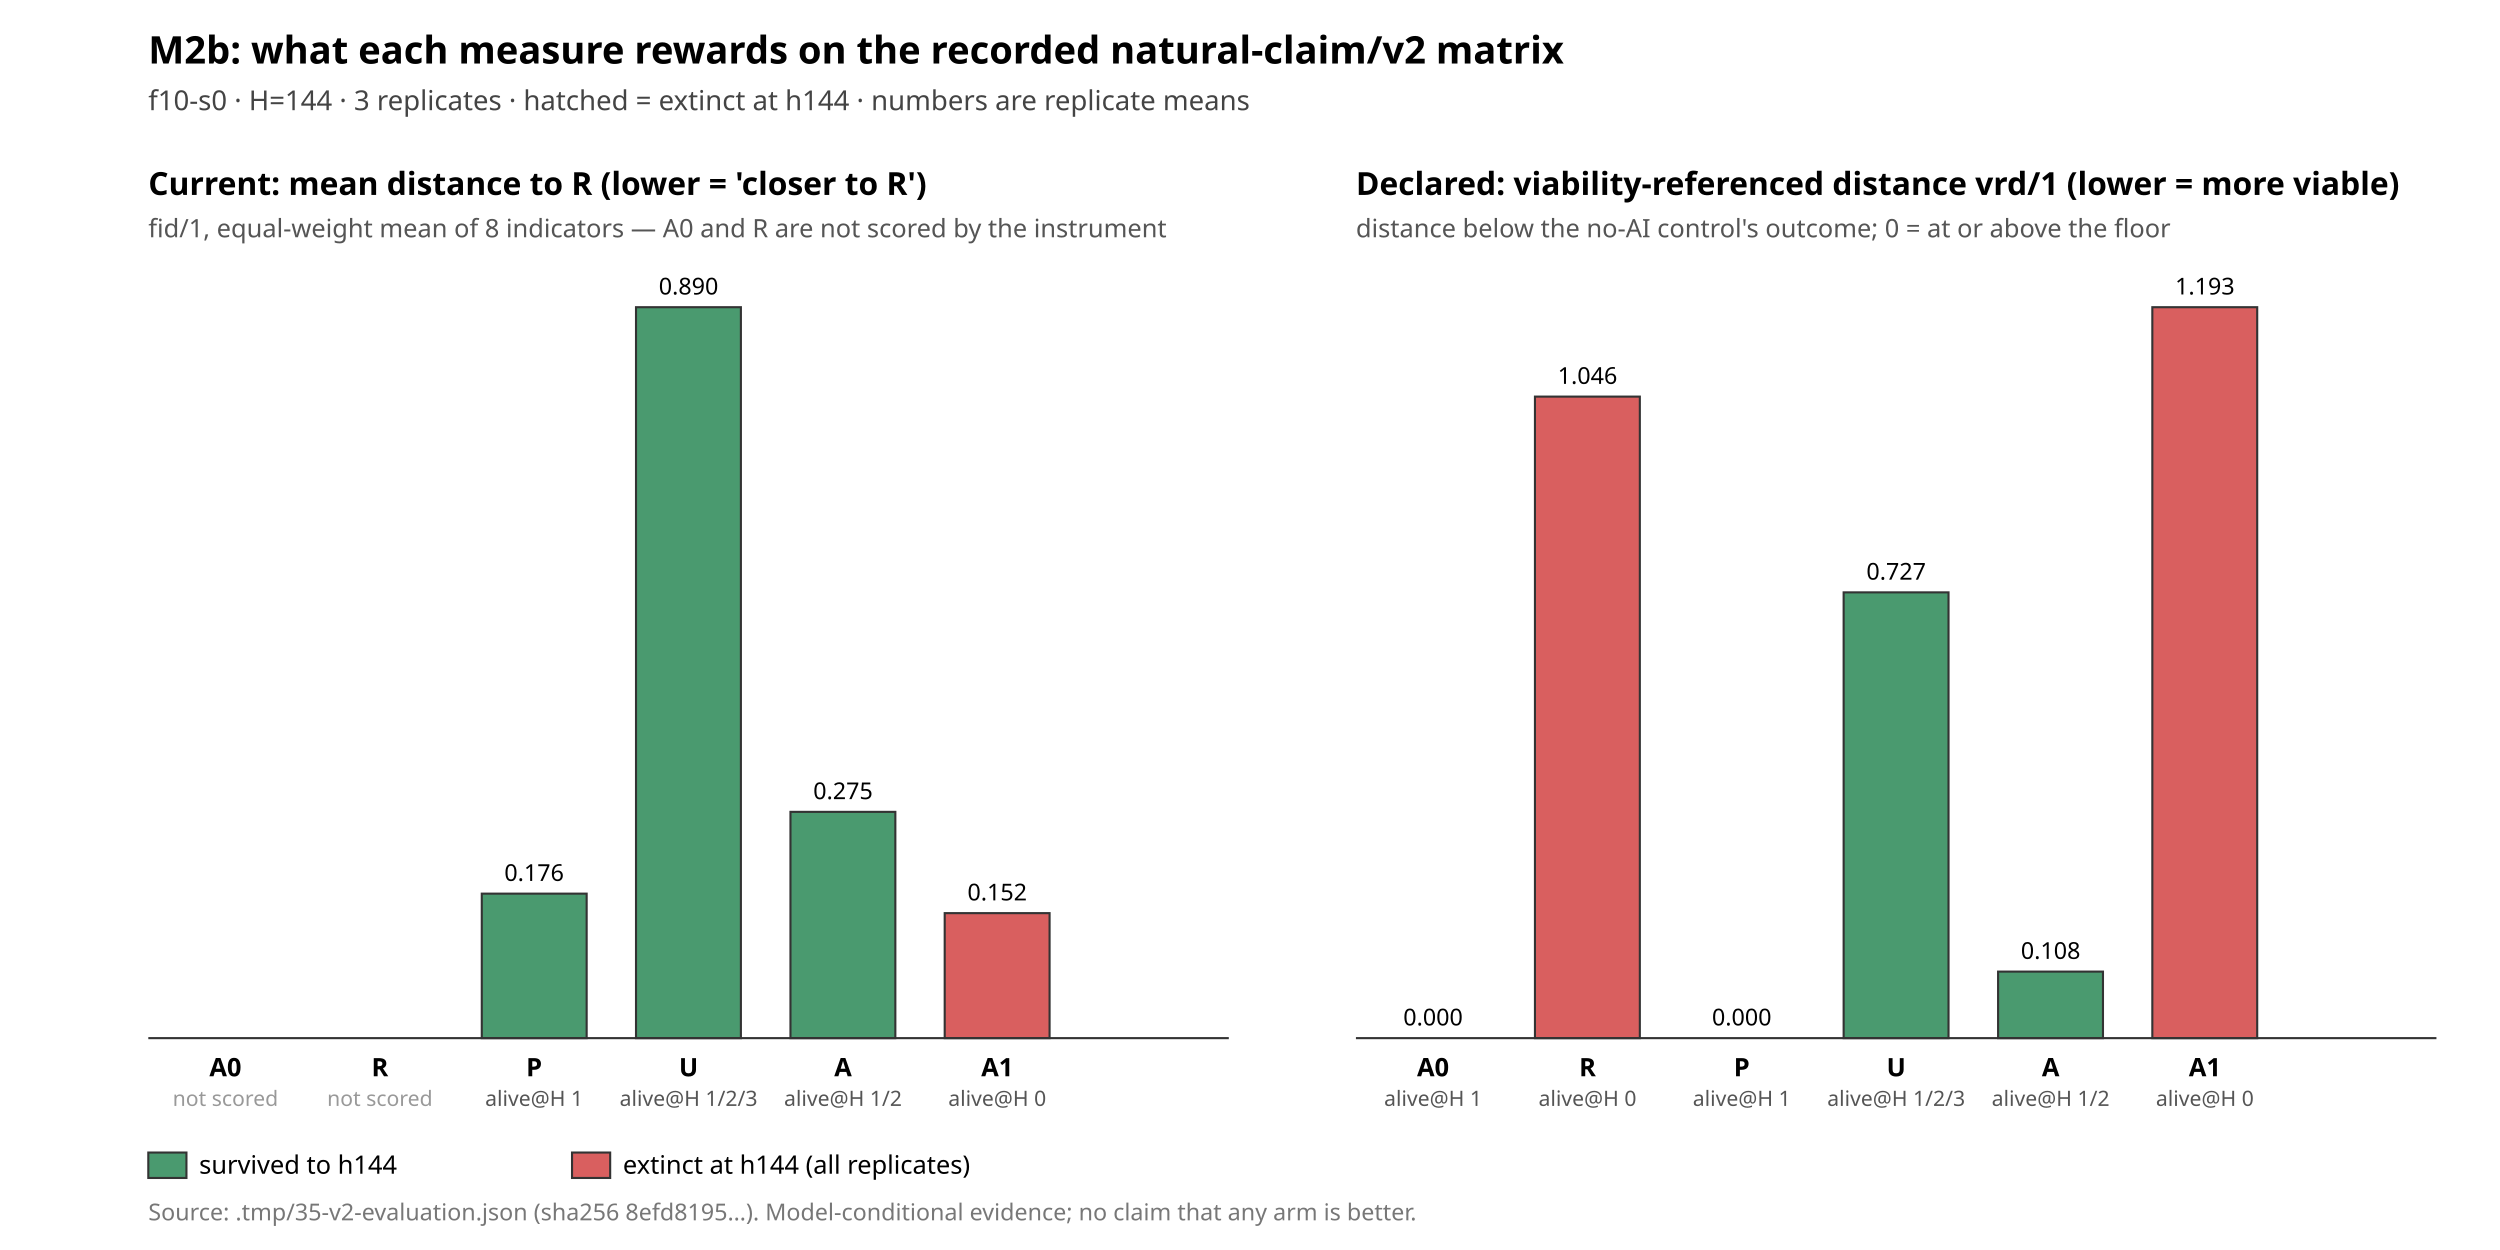
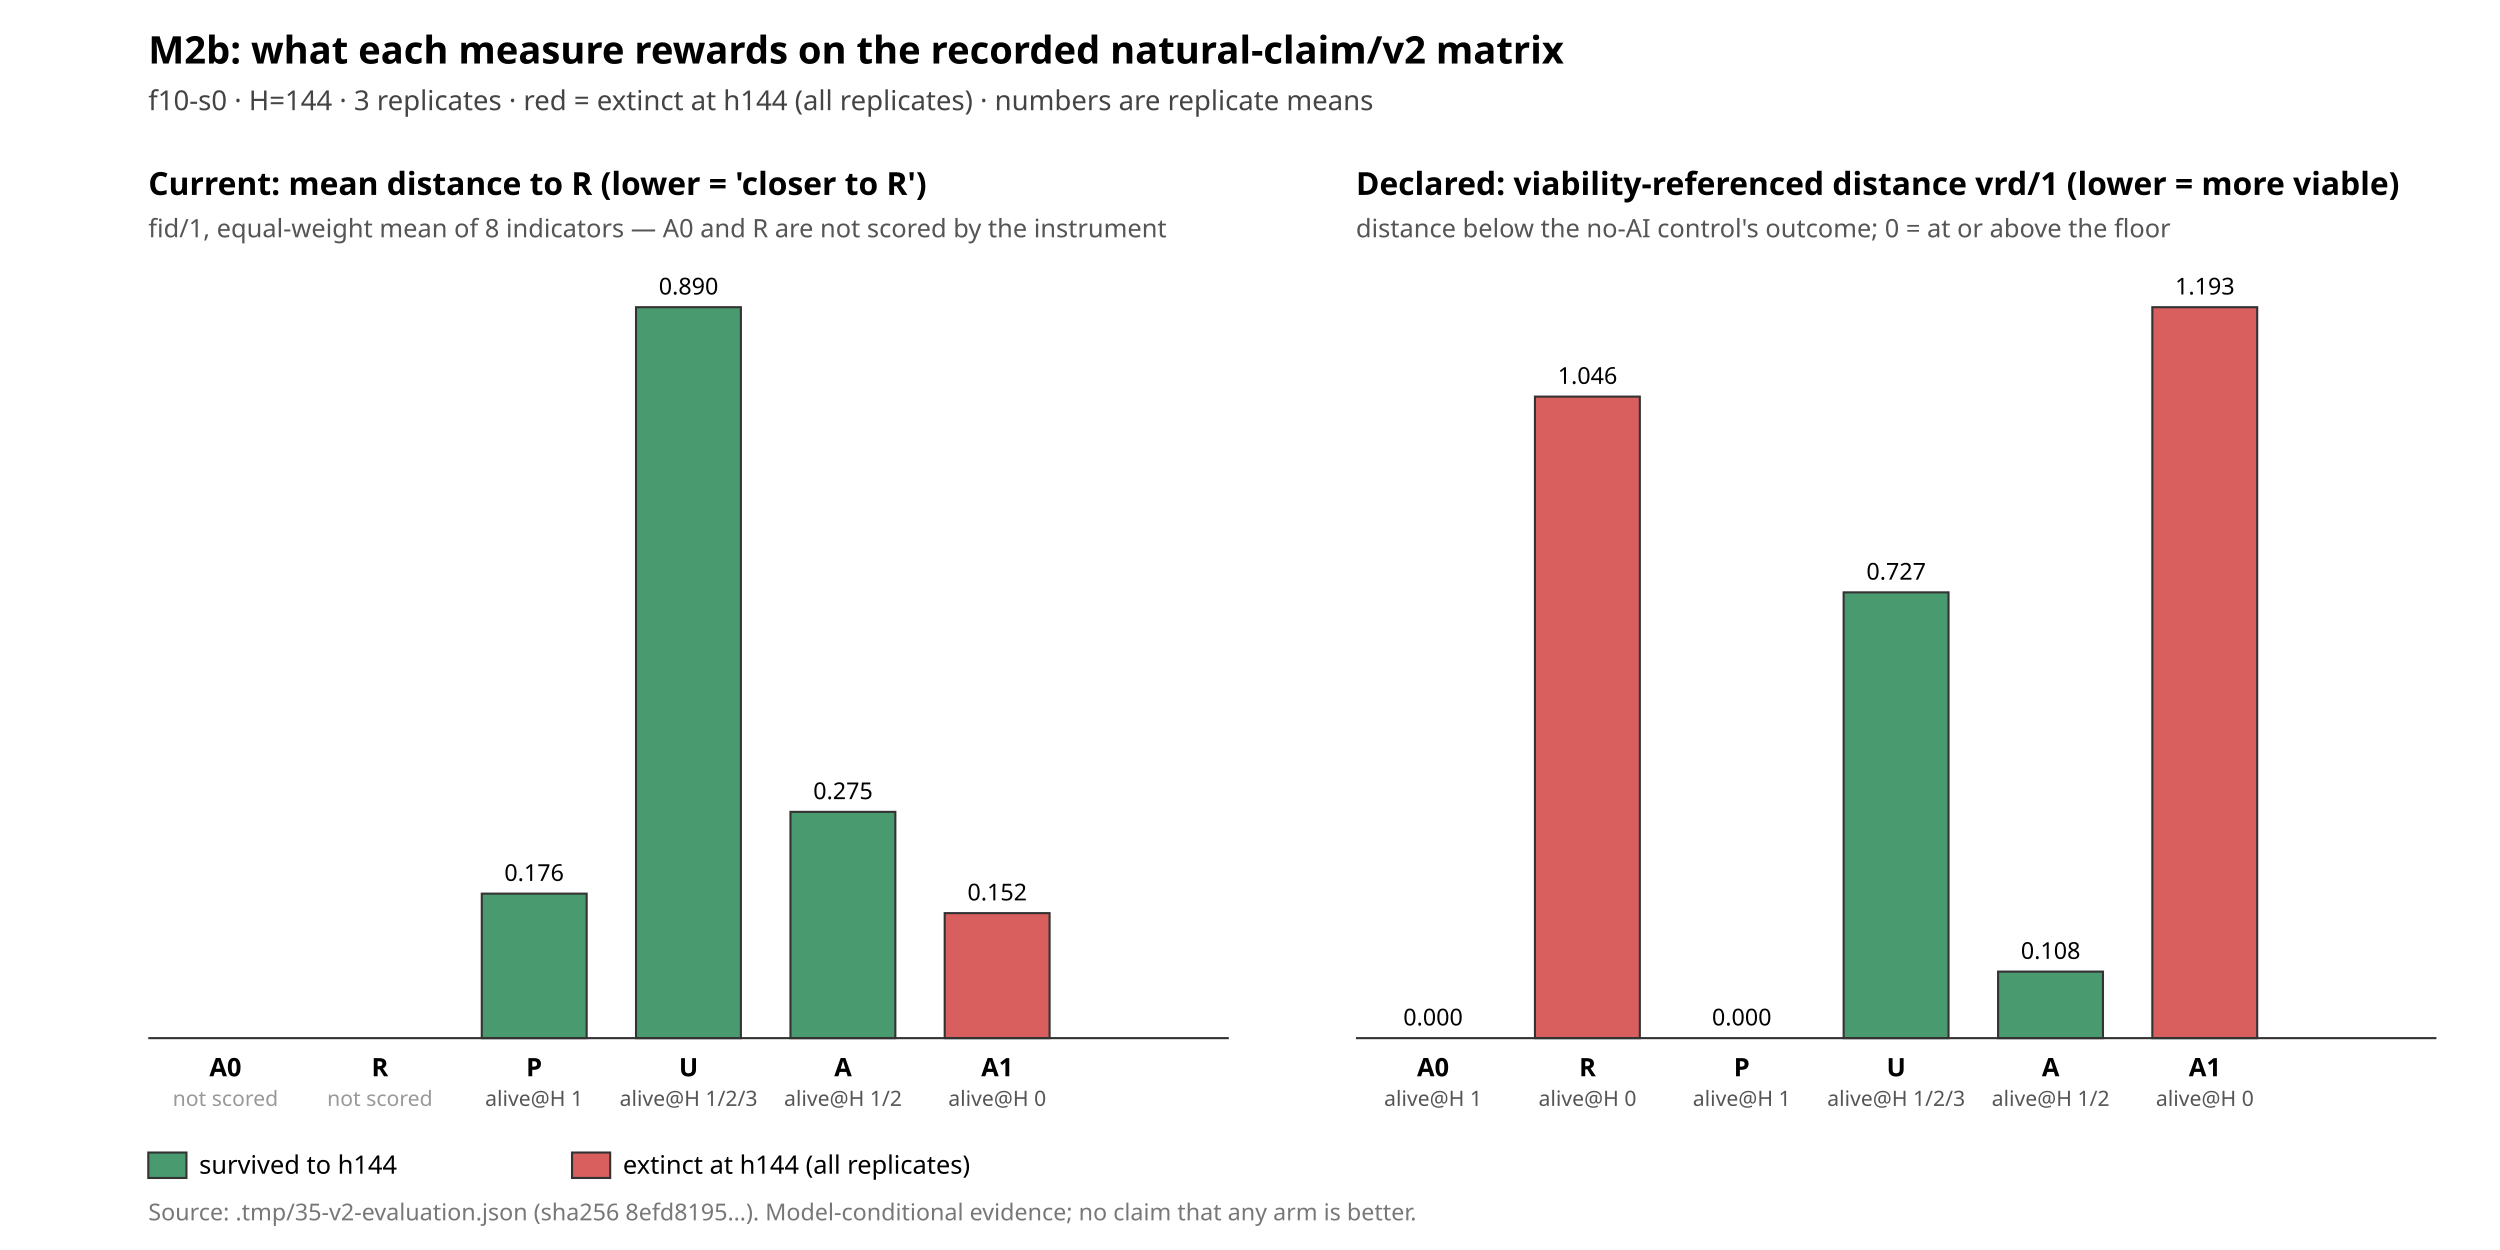
<svg xmlns="http://www.w3.org/2000/svg" width="1180" height="590" viewBox="0 0 1180 590">
  <rect width="100%" height="100%" fill="#ffffff" />
  <text x="70" y="30" font-family="sans-serif" font-size="18" font-weight="bold">M2b: what each measure rewards on the recorded natural-claim/v2 matrix</text>
-   <text x="70" y="52" font-family="sans-serif" font-size="13" fill="#444">f10-s0 · H=144 · 3 replicates · hatched = extinct at h144 · numbers are replicate means</text>
+   <text x="70" y="52" font-family="sans-serif" font-size="13" fill="#444">f10-s0 · H=144 · 3 replicates · red = extinct at h144 (all replicates) · numbers are replicate means</text>
  <text x="70.0" y="92" font-family="sans-serif" font-size="15" font-weight="bold">Current: mean distance to R  (lower = 'closer to R')</text>
  <text x="70.0" y="112" font-family="sans-serif" font-size="12" fill="#555">fid/1, equal-weight mean of 8 indicators — A0 and R are not scored by the instrument</text>
  <text x="106.4" y="508.0" font-family="sans-serif" font-size="12" text-anchor="middle" font-weight="bold">A0</text>
  <text x="106.4" y="522.0" font-family="sans-serif" font-size="10" text-anchor="middle" fill="#999">not scored</text>
  <text x="179.3" y="508.0" font-family="sans-serif" font-size="12" text-anchor="middle" font-weight="bold">R</text>
  <text x="179.3" y="522.0" font-family="sans-serif" font-size="10" text-anchor="middle" fill="#999">not scored</text>
  <rect x="227.4" y="421.8" width="49.5" height="68.2" fill="#4a9a6f" stroke="#333" stroke-width="1" />
  <text x="252.1" y="415.8" font-family="sans-serif" font-size="11" text-anchor="middle">0.176</text>
  <text x="252.1" y="508.0" font-family="sans-serif" font-size="12" text-anchor="middle" font-weight="bold">P</text>
  <text x="252.1" y="522.0" font-family="sans-serif" font-size="10" text-anchor="middle" fill="#555">alive@H 1</text>
  <rect x="300.2" y="145.0" width="49.5" height="345.0" fill="#4a9a6f" stroke="#333" stroke-width="1" />
  <text x="325.0" y="139.0" font-family="sans-serif" font-size="11" text-anchor="middle">0.890</text>
  <text x="325.0" y="508.0" font-family="sans-serif" font-size="12" text-anchor="middle" font-weight="bold">U</text>
  <text x="325.0" y="522.0" font-family="sans-serif" font-size="10" text-anchor="middle" fill="#555">alive@H 1/2/3</text>
  <rect x="373.1" y="383.2" width="49.5" height="106.8" fill="#4a9a6f" stroke="#333" stroke-width="1" />
  <text x="397.9" y="377.2" font-family="sans-serif" font-size="11" text-anchor="middle">0.275</text>
  <text x="397.9" y="508.0" font-family="sans-serif" font-size="12" text-anchor="middle" font-weight="bold">A</text>
  <text x="397.9" y="522.0" font-family="sans-serif" font-size="10" text-anchor="middle" fill="#555">alive@H 1/2</text>
  <rect x="445.9" y="431.0" width="49.5" height="59.0" fill="#d95f5f" stroke="#333" stroke-width="1" />
  <text x="470.7" y="425.0" font-family="sans-serif" font-size="11" text-anchor="middle">0.152</text>
  <text x="470.7" y="508.0" font-family="sans-serif" font-size="12" text-anchor="middle" font-weight="bold">A1</text>
  <text x="470.7" y="522.0" font-family="sans-serif" font-size="10" text-anchor="middle" fill="#555">alive@H 0</text>
  <line x1="70.0" y1="490.0" x2="580.0" y2="490.0" stroke="#333" />
  <text x="640.0" y="92" font-family="sans-serif" font-size="15" font-weight="bold">Declared: viability-referenced distance vrd/1  (lower = more viable)</text>
  <text x="640.0" y="112" font-family="sans-serif" font-size="12" fill="#555">distance below the no-AI control's outcome; 0 = at or above the floor</text>
  <rect x="651.7" y="490.0" width="49.5" height="0.0" fill="#4a9a6f" stroke="#333" stroke-width="1" />
  <text x="676.4" y="484.0" font-family="sans-serif" font-size="11" text-anchor="middle">0.000</text>
  <text x="676.4" y="508.0" font-family="sans-serif" font-size="12" text-anchor="middle" font-weight="bold">A0</text>
  <text x="676.4" y="522.0" font-family="sans-serif" font-size="10" text-anchor="middle" fill="#555">alive@H 1</text>
  <rect x="724.5" y="187.2" width="49.5" height="302.8" fill="#d95f5f" stroke="#333" stroke-width="1" />
  <text x="749.3" y="181.2" font-family="sans-serif" font-size="11" text-anchor="middle">1.046</text>
  <text x="749.3" y="508.0" font-family="sans-serif" font-size="12" text-anchor="middle" font-weight="bold">R</text>
  <text x="749.3" y="522.0" font-family="sans-serif" font-size="10" text-anchor="middle" fill="#555">alive@H 0</text>
  <rect x="797.4" y="490.0" width="49.5" height="0.0" fill="#4a9a6f" stroke="#333" stroke-width="1" />
  <text x="822.1" y="484.0" font-family="sans-serif" font-size="11" text-anchor="middle">0.000</text>
  <text x="822.1" y="508.0" font-family="sans-serif" font-size="12" text-anchor="middle" font-weight="bold">P</text>
  <text x="822.1" y="522.0" font-family="sans-serif" font-size="10" text-anchor="middle" fill="#555">alive@H 1</text>
  <rect x="870.2" y="279.6" width="49.5" height="210.4" fill="#4a9a6f" stroke="#333" stroke-width="1" />
  <text x="895.0" y="273.6" font-family="sans-serif" font-size="11" text-anchor="middle">0.727</text>
  <text x="895.0" y="508.0" font-family="sans-serif" font-size="12" text-anchor="middle" font-weight="bold">U</text>
  <text x="895.0" y="522.0" font-family="sans-serif" font-size="10" text-anchor="middle" fill="#555">alive@H 1/2/3</text>
  <rect x="943.1" y="458.6" width="49.5" height="31.4" fill="#4a9a6f" stroke="#333" stroke-width="1" />
  <text x="967.9" y="452.6" font-family="sans-serif" font-size="11" text-anchor="middle">0.108</text>
  <text x="967.9" y="508.0" font-family="sans-serif" font-size="12" text-anchor="middle" font-weight="bold">A</text>
  <text x="967.9" y="522.0" font-family="sans-serif" font-size="10" text-anchor="middle" fill="#555">alive@H 1/2</text>
  <rect x="1015.9" y="145.0" width="49.5" height="345.0" fill="#d95f5f" stroke="#333" stroke-width="1" />
  <text x="1040.7" y="139.0" font-family="sans-serif" font-size="11" text-anchor="middle">1.193</text>
  <text x="1040.7" y="508.0" font-family="sans-serif" font-size="12" text-anchor="middle" font-weight="bold">A1</text>
  <text x="1040.7" y="522.0" font-family="sans-serif" font-size="10" text-anchor="middle" fill="#555">alive@H 0</text>
  <line x1="640.0" y1="490.0" x2="1150.0" y2="490.0" stroke="#333" />
  <rect x="70" y="544" width="18" height="12" fill="#4a9a6f" stroke="#333" />
  <text x="94" y="554" font-family="sans-serif" font-size="12">survived to h144</text>
  <rect x="270" y="544" width="18" height="12" fill="#d95f5f" stroke="#333" />
  <text x="294" y="554" font-family="sans-serif" font-size="12">extinct at h144 (all replicates)</text>
  <text x="70" y="576" font-family="sans-serif" font-size="11" fill="#777">Source: .tmp/35-v2-evaluation.json (sha256 8efd8195…). Model-conditional evidence; no claim that any arm is better.</text>
</svg>
